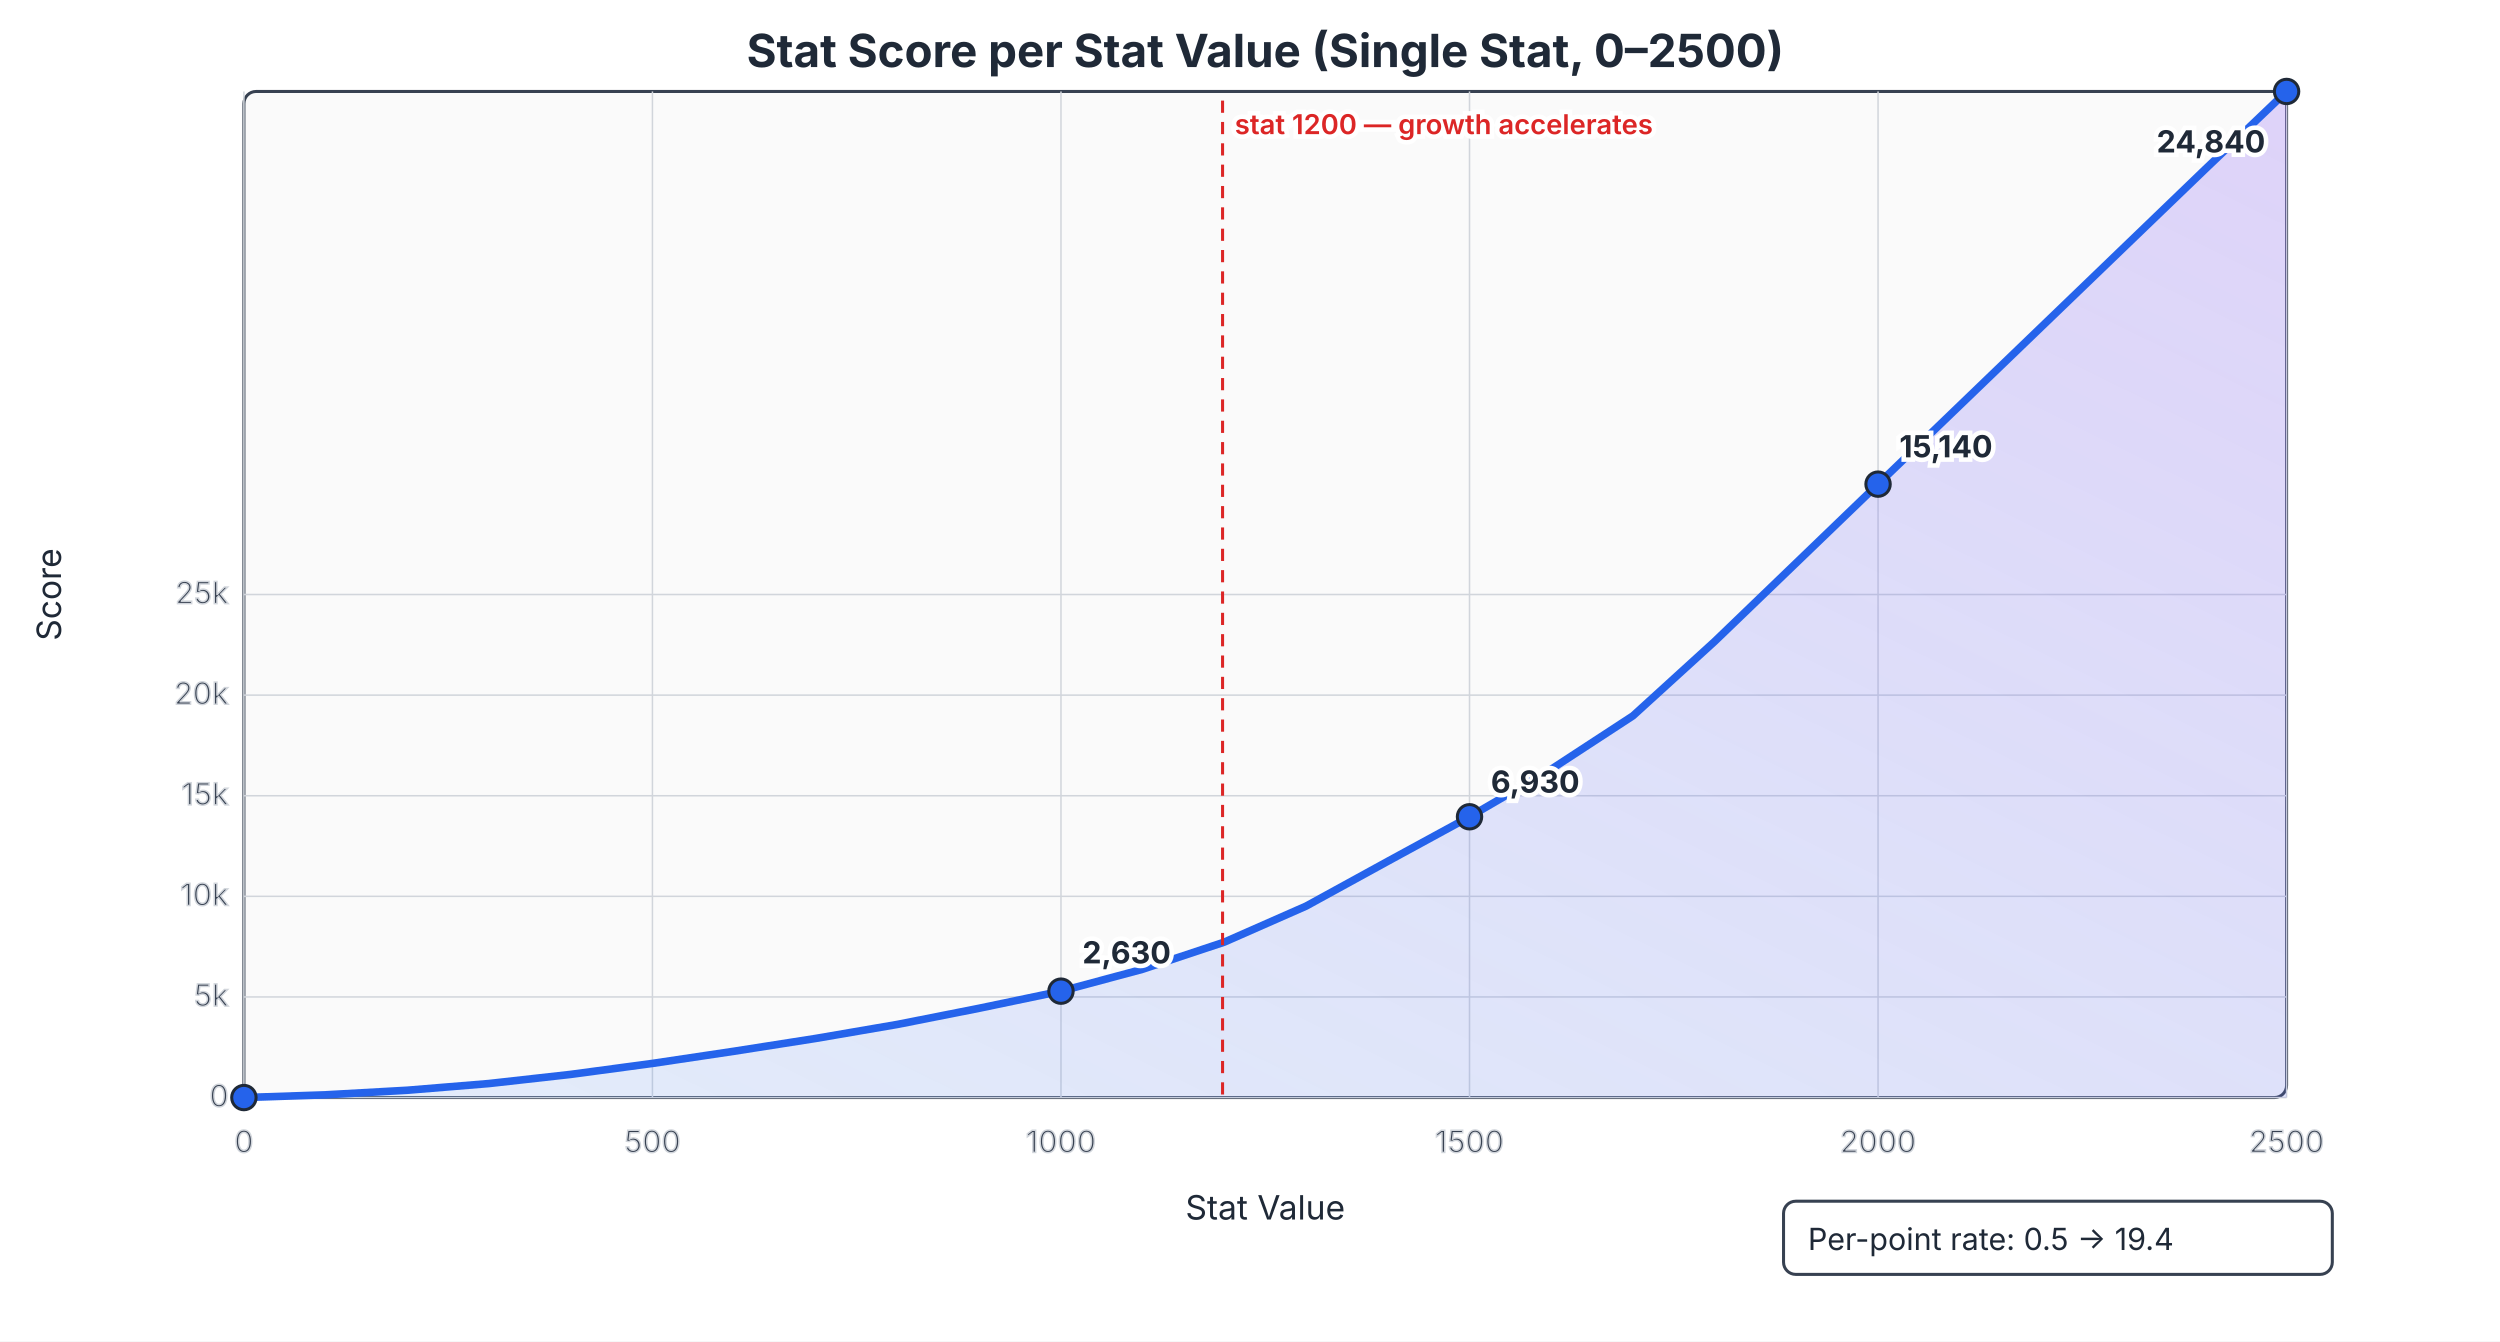
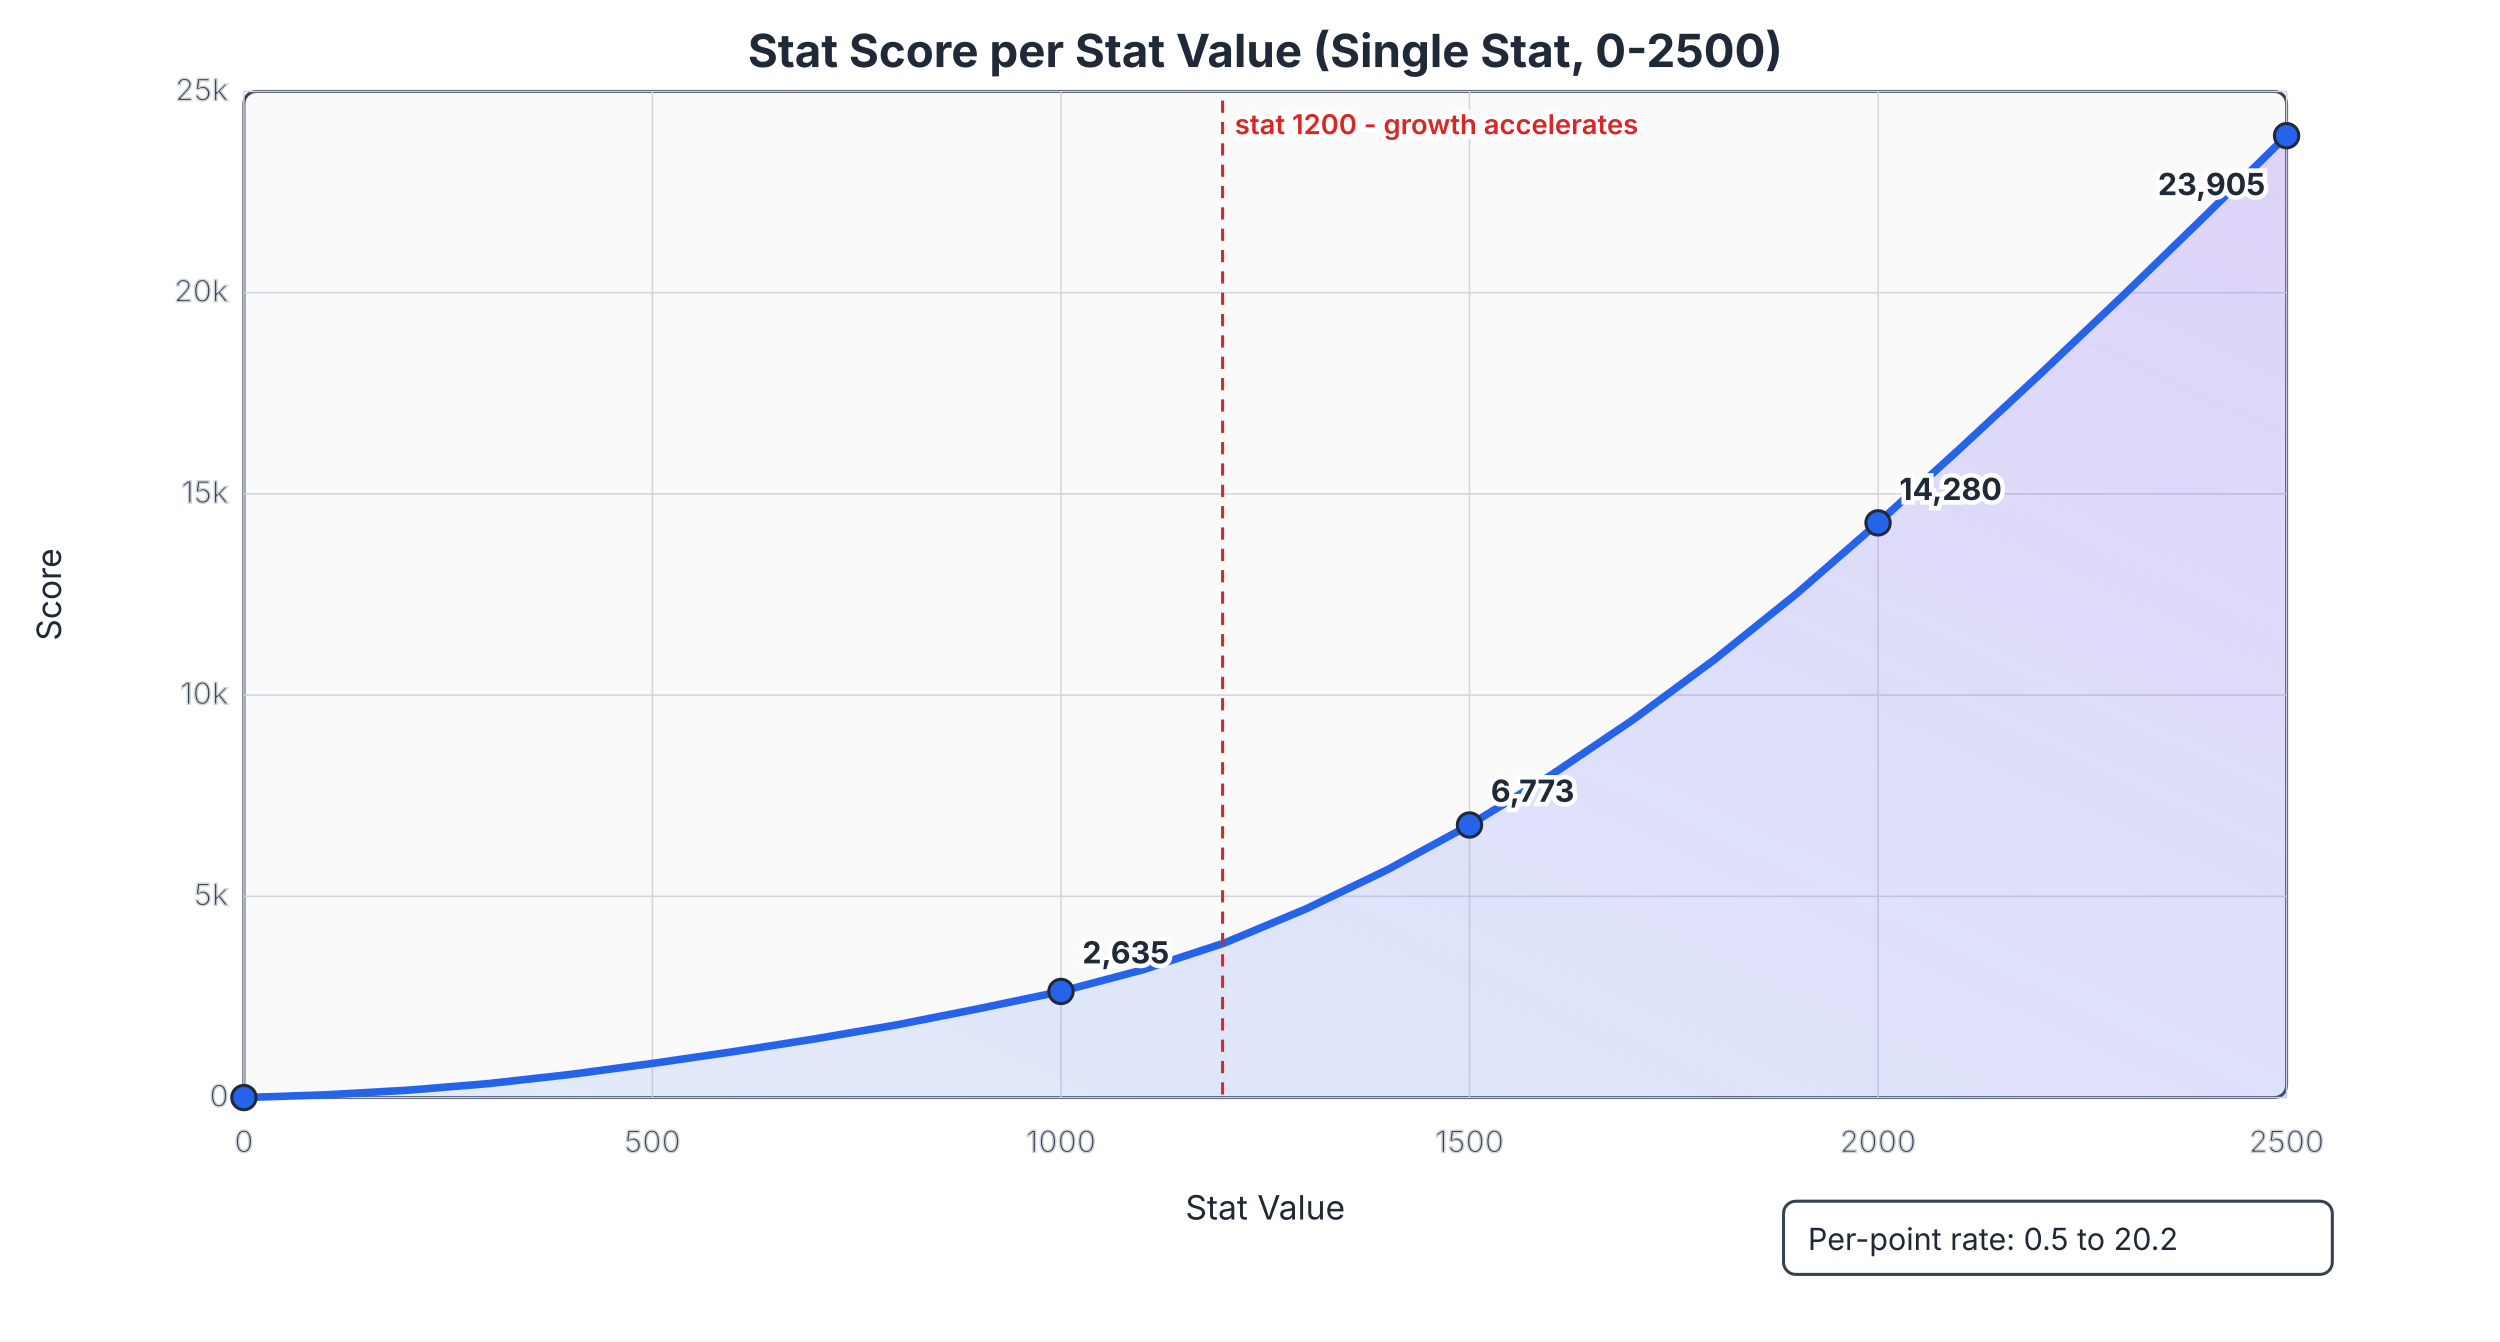
<svg xmlns="http://www.w3.org/2000/svg" viewBox="0 0 820 440" font-family="system-ui, -apple-system, sans-serif">
  <rect width="820" height="440" fill="white" />
  <defs>
    <linearGradient id="curveGrad" x1="0" y1="1" x2="1" y2="0">
      <stop offset="0%" stop-color="#3b82f6" stop-opacity="0.12" />
      <stop offset="100%" stop-color="#8b5cf6" stop-opacity="0.25" />
    </linearGradient>
  </defs>
-   <text x="415" y="22" text-anchor="middle" font-size="15" font-weight="bold" fill="#1f2937">Stat Score per Stat Value (Single Stat, 0–2500)</text>
+   <text x="415" y="22" text-anchor="middle" font-size="15" font-weight="bold" fill="#1f2937">Stat Score per Stat Value (Single Stat, 0-2500)</text>
  <rect x="80" y="30" width="670" height="330" fill="#fafafa" stroke="#374151" stroke-width="1" rx="4" />
  <g stroke="#d1d5db" stroke-width="0.5" fill="#374151" font-size="10" text-anchor="end">
    <line x1="80" y1="360" x2="750" y2="360" />
    <text x="75" y="363">0</text>
-     <line x1="80" y1="327" x2="750" y2="327" />
-     <text x="75" y="330">5k</text>
    <line x1="80" y1="294" x2="750" y2="294" />
-     <text x="75" y="297">10k</text>
-     <line x1="80" y1="261" x2="750" y2="261" />
-     <text x="75" y="264">15k</text>
+     <text x="75" y="297">5k</text>
    <line x1="80" y1="228" x2="750" y2="228" />
-     <text x="75" y="231">20k</text>
-     <line x1="80" y1="195" x2="750" y2="195" />
-     <text x="75" y="198">25k</text>
+     <text x="75" y="231">10k</text>
+     <line x1="80" y1="162" x2="750" y2="162" />
+     <text x="75" y="165">15k</text>
+     <line x1="80" y1="96" x2="750" y2="96" />
+     <text x="75" y="99">20k</text>
+     <line x1="80" y1="30" x2="750" y2="30" />
+     <text x="75" y="33">25k</text>
  </g>
  <g stroke="#d1d5db" stroke-width="0.5" fill="#374151" font-size="10" text-anchor="middle">
    <line x1="80" y1="30" x2="80" y2="360" />
    <text x="80" y="378">0</text>
    <line x1="214" y1="30" x2="214" y2="360" />
    <text x="214" y="378">500</text>
    <line x1="348" y1="30" x2="348" y2="360" />
    <text x="348" y="378">1000</text>
    <line x1="482" y1="30" x2="482" y2="360" />
    <text x="482" y="378">1500</text>
    <line x1="616" y1="30" x2="616" y2="360" />
    <text x="616" y="378">2000</text>
    <line x1="750" y1="30" x2="750" y2="360" />
    <text x="750" y="378">2500</text>
  </g>
  <text x="415" y="400" text-anchor="middle" font-size="11" fill="#1f2937">Stat Value</text>
  <text x="20" y="195" text-anchor="middle" font-size="11" fill="#1f2937" transform="rotate(-90,20,195)">Score</text>
-   <polygon points="80,360 106.8,359.1 133.6,357.6 160.4,355.4 187.2,352.4 214,348.8 240.8,344.8 267.6,340.6 294.4,336 321.2,330.7 348,325.1 374.8,317.9 401.6,309 428.4,297.2 455.2,282.5 482,267.9 508.8,252.3 535.6,234.8 562.4,210.4 589.2,184.6 616,158.8 642.8,133 669.6,107.2 696.4,81.4 723.2,55.6 750,30 750,360" fill="url(#curveGrad)" />
-   <polyline points="80,360 106.8,359.1 133.6,357.6 160.4,355.4 187.2,352.4 214,348.8 240.8,344.8 267.6,340.6 294.4,336 321.2,330.7 348,325.1 374.8,317.9 401.6,309 428.4,297.2 455.2,282.5 482,267.9 508.8,252.3 535.6,234.8 562.4,210.4 589.2,184.6 616,158.8 642.8,133 669.6,107.2 696.4,81.4 723.2,55.6 750,30" fill="none" stroke="#2563eb" stroke-width="2.5" stroke-linecap="round" stroke-linejoin="round" />
+   <polygon points="80,360 106.8,359.1 133.6,357.6 160.4,355.4 187.2,352.4 214,348.8 240.8,344.9 267.6,340.7 294.4,336.1 321.2,330.8 348,325.2 374.8,318.1 401.6,309.3 428.4,298.1 455.2,285.2 482,270.6 508.8,254.2 535.6,236.1 562.4,216.3 589.2,194.8 616,171.5 642.8,147.2 669.6,122.3 696.4,96.9 723.2,70.9 750,44.5 750,360" fill="url(#curveGrad)" />
+   <polyline points="80,360 106.8,359.1 133.6,357.6 160.4,355.4 187.2,352.4 214,348.8 240.8,344.9 267.6,340.7 294.4,336.1 321.2,330.8 348,325.2 374.8,318.1 401.6,309.3 428.4,298.1 455.2,285.2 482,270.6 508.8,254.2 535.6,236.1 562.4,216.3 589.2,194.8 616,171.5 642.8,147.2 669.6,122.3 696.4,96.9 723.2,70.9 750,44.5" fill="none" stroke="#2563eb" stroke-width="2.5" stroke-linecap="round" stroke-linejoin="round" />
  <g fill="#2563eb" stroke="#1f2937" stroke-width="1">
    <circle cx="80" cy="360" r="4" />
-     <circle cx="348" cy="325.1" r="4" />
-     <circle cx="482" cy="267.9" r="4" />
-     <circle cx="616" cy="158.8" r="4" />
-     <circle cx="750" cy="30" r="4" />
+     <circle cx="348" cy="325.2" r="4" />
+     <circle cx="482" cy="270.6" r="4" />
+     <circle cx="616" cy="171.5" r="4" />
+     <circle cx="750" cy="44.5" r="4" />
  </g>
  <g font-size="10" fill="#1f2937" font-weight="bold" stroke="white" stroke-width="3" paint-order="stroke">
-     <text x="355" y="316">2,630</text>
-     <text x="489" y="260">6,930</text>
-     <text x="623" y="150">15,140</text>
-     <text x="743" y="50" text-anchor="end">24,840</text>
+     <text x="355" y="316">2,635</text>
+     <text x="489" y="263">6,773</text>
+     <text x="623" y="164">14,280</text>
+     <text x="743" y="64" text-anchor="end">23,905</text>
  </g>
  <line x1="401" y1="33" x2="401" y2="360" stroke="#dc2626" stroke-width="1" stroke-dasharray="4,3" />
-   <text x="405" y="44" font-size="9" fill="#dc2626" font-weight="600" stroke="white" stroke-width="3" paint-order="stroke">stat 1200 — growth accelerates</text>
+   <text x="405" y="44" font-size="9" fill="#dc2626" font-weight="600" stroke="white" stroke-width="3" paint-order="stroke">stat 1200 - growth accelerates</text>
  <rect x="585" y="394" width="180" height="24" rx="4" fill="white" stroke="#374151" stroke-width="1" />
-   <text x="593" y="410" font-size="10" fill="#1f2937">Per-point rate: 0.5 → 19.4</text>
+   <text x="593" y="410" font-size="10" fill="#1f2937">Per-point rate: 0.5 to 20.2</text>
</svg>
